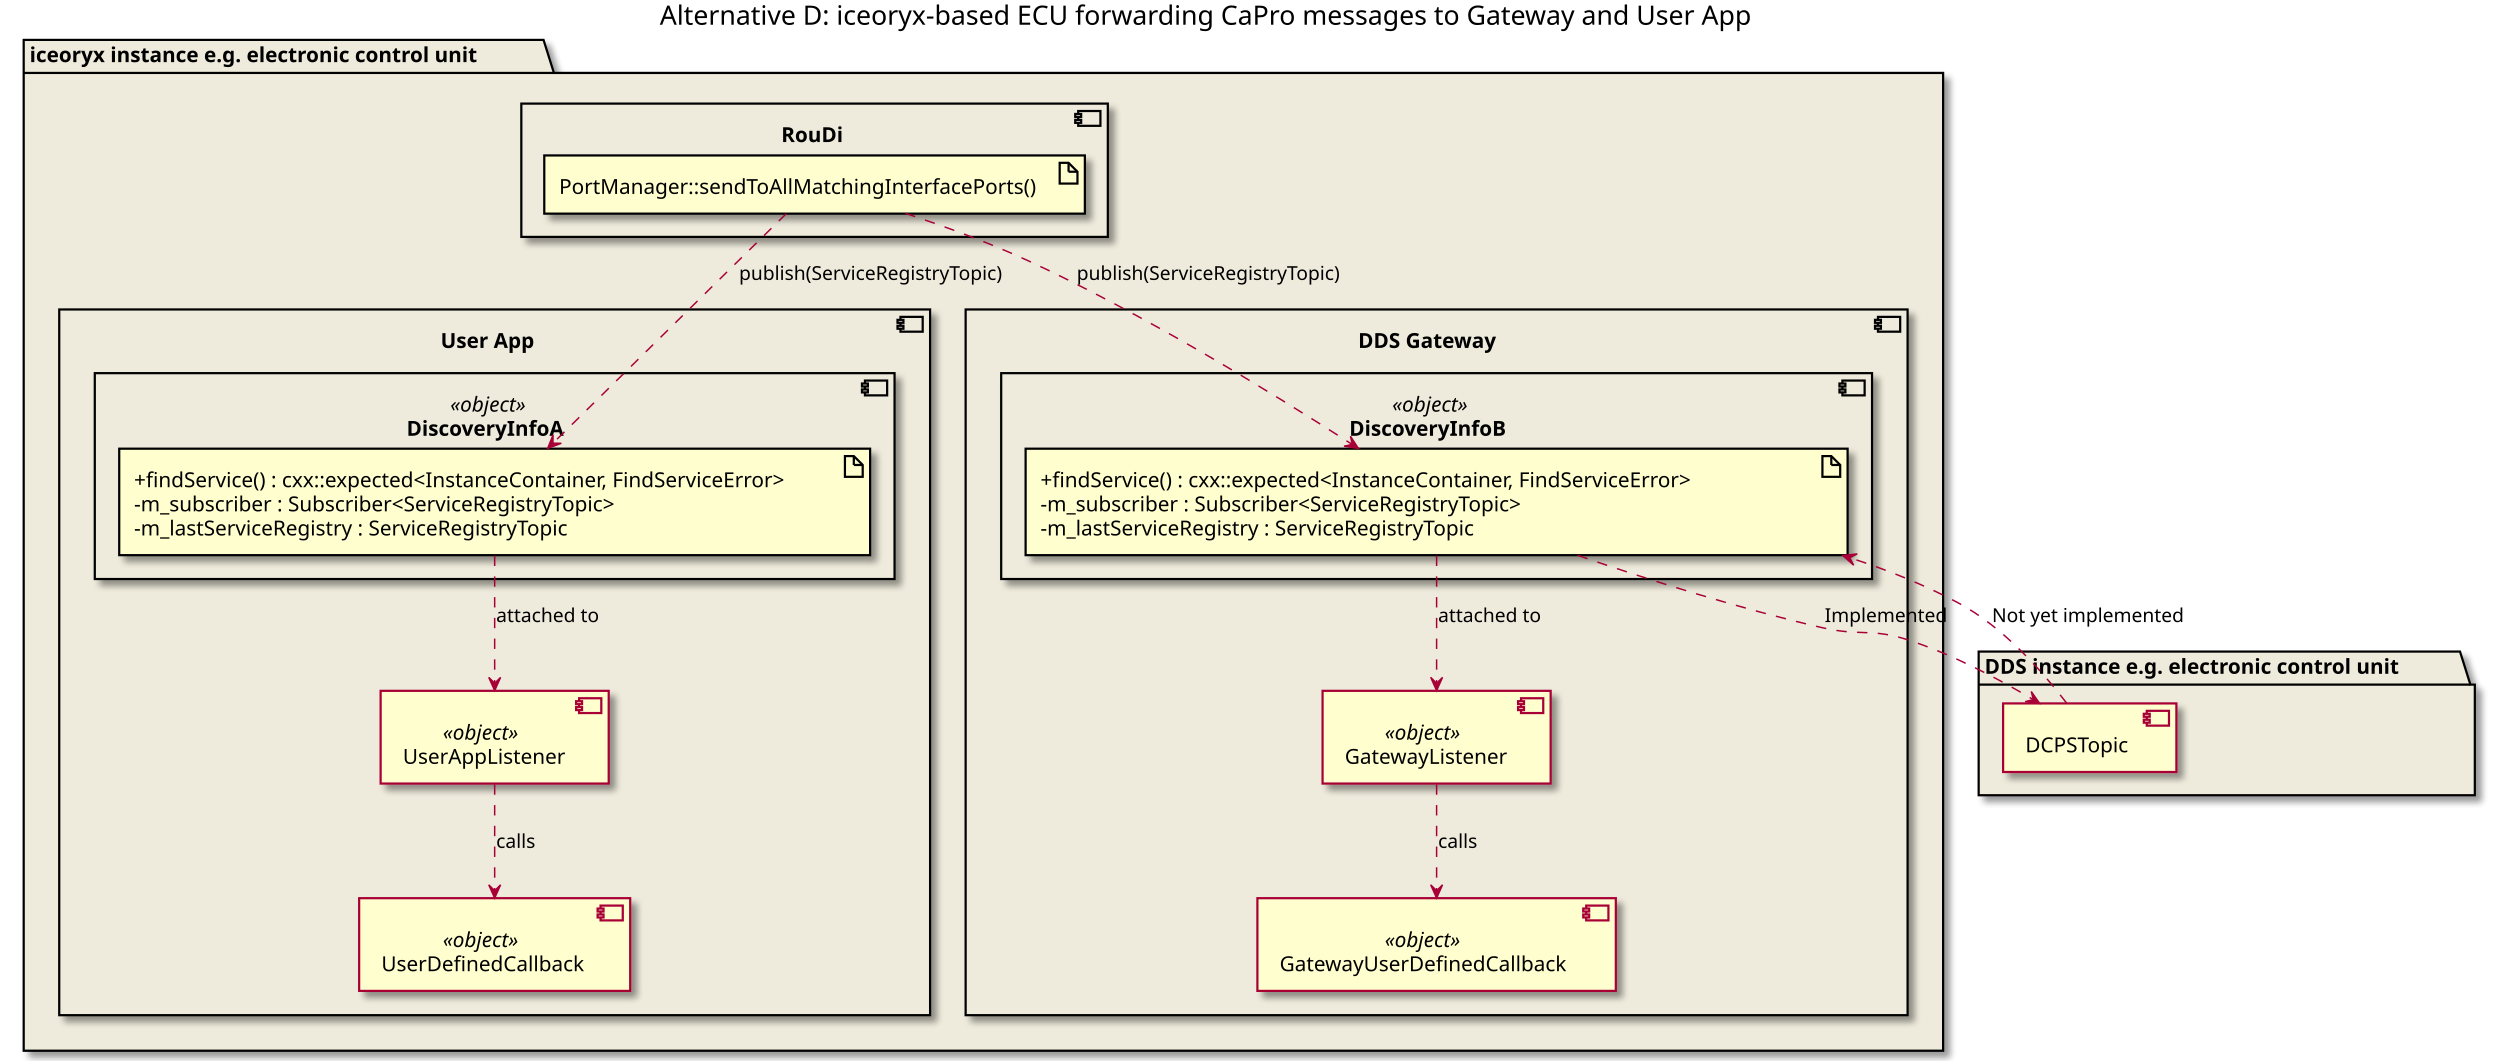
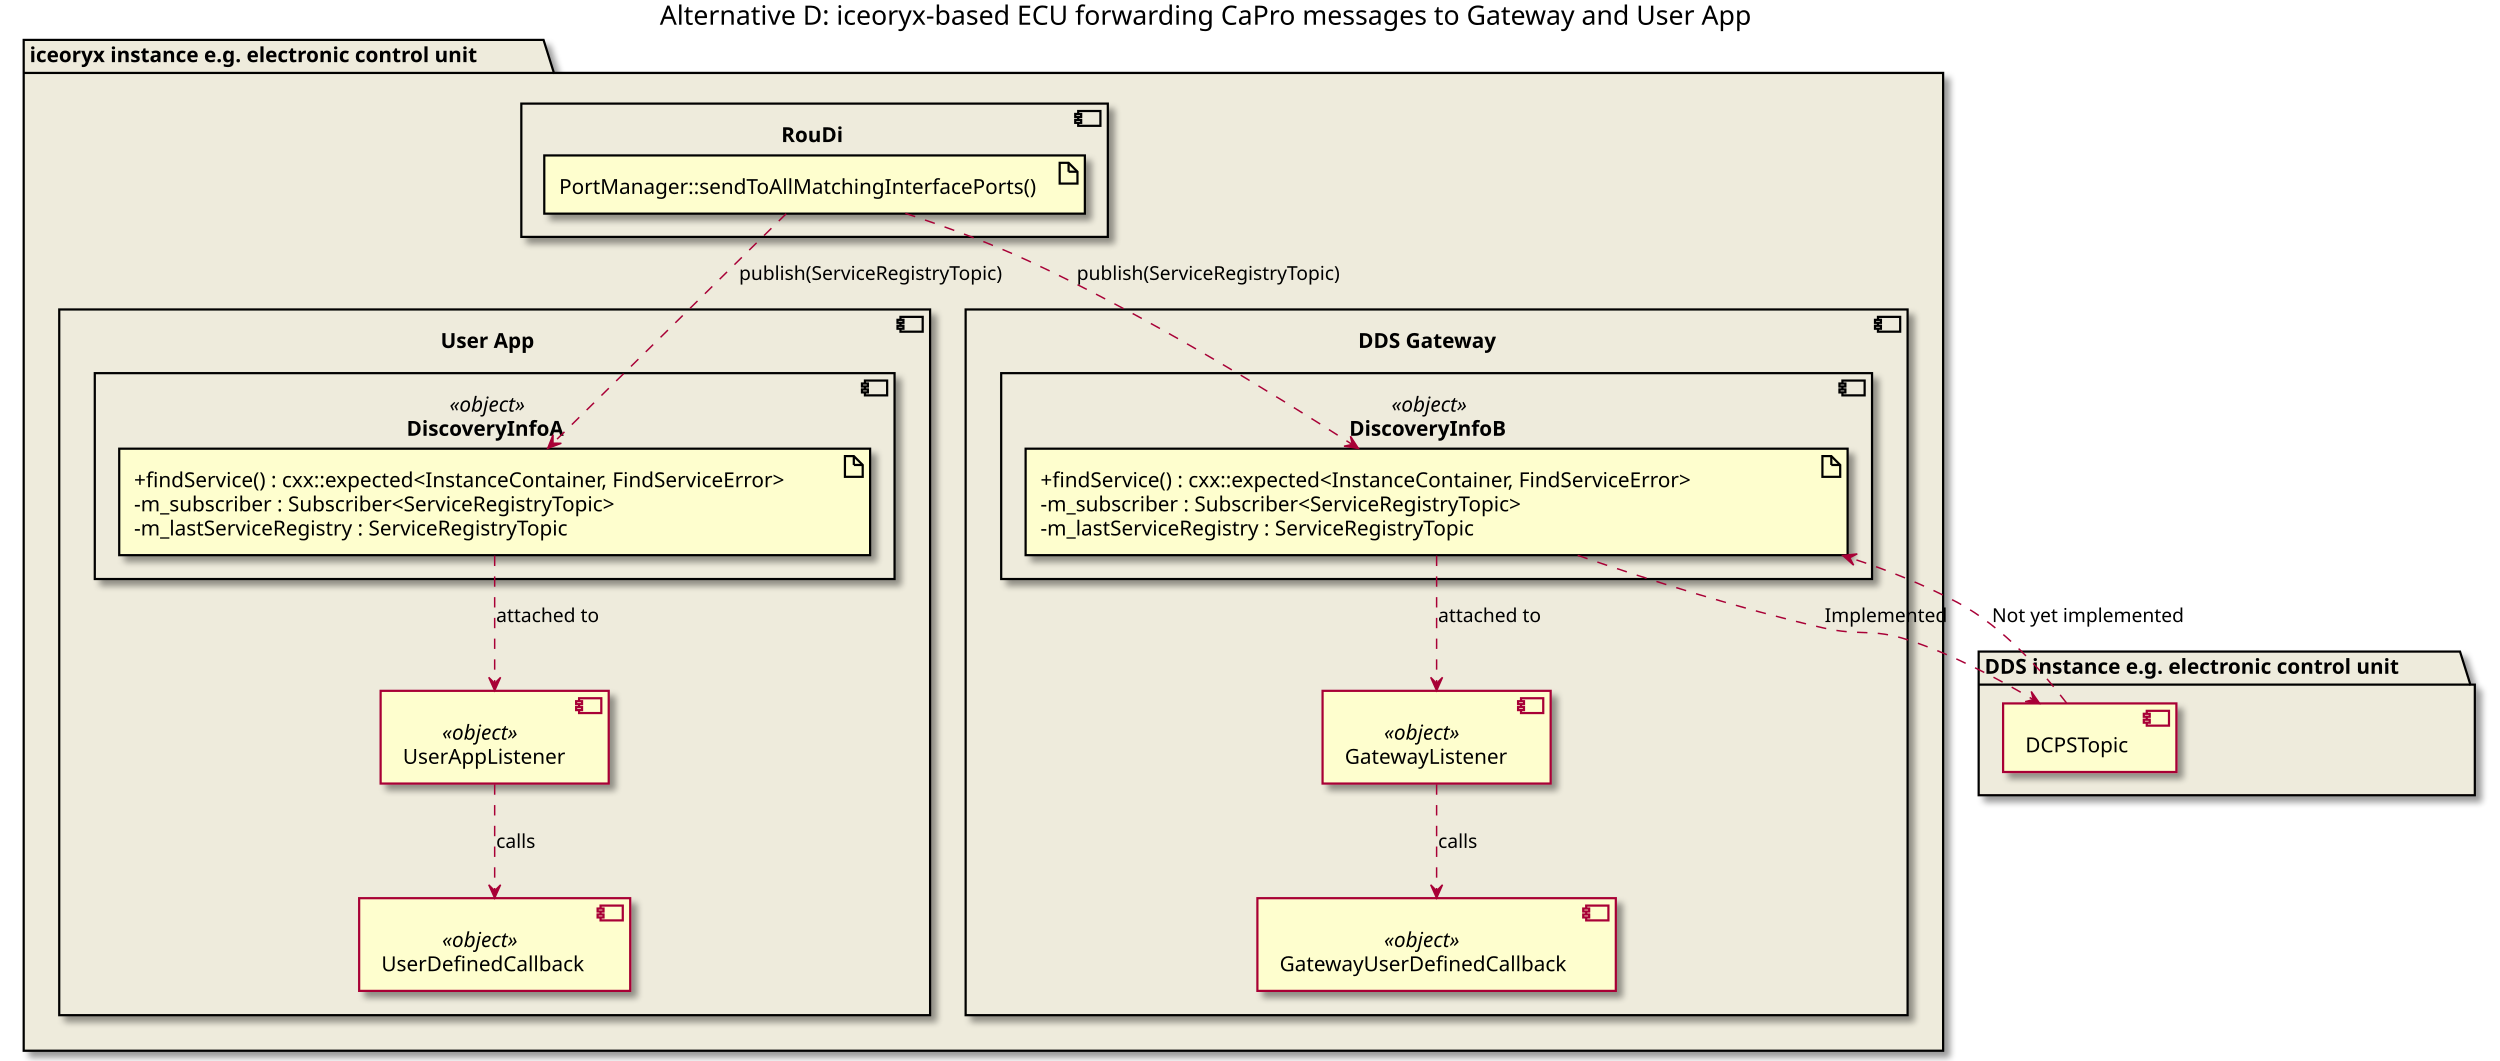
<svg xmlns="http://www.w3.org/2000/svg" contentScriptType="application/ecmascript" contentStyleType="text/css" height="716px" preserveAspectRatio="none" style="width:1688px;height:716px;background:#EEEBDC;" version="1.1" viewBox="0 0 1688 716" width="1688px" zoomAndPan="magnify">
  <defs>
    <filter height="300%" id="f1kv2hyd0jjx82" width="300%" x="-1" y="-1">
      <feGaussianBlur result="blurOut" stdDeviation="2.0" />
      <feColorMatrix in="blurOut" result="blurOut2" type="matrix" values="0 0 0 0 0 0 0 0 0 0 0 0 0 0 0 0 0 0 .4 0" />
      <feOffset dx="4.0" dy="4.0" in="blurOut2" result="blurOut3" />
      <feBlend in="SourceGraphic" in2="blurOut3" mode="normal" />
    </filter>
  </defs>
  <g>
    <text fill="#000000" font-family="sans-serif" font-size="18" lengthAdjust="spacing" textLength="784" x="445.5" y="16.708">Alternative D: iceoryx-based ECU forwarding CaPro messages to Gateway and User App</text>
    <polygon fill="#EEEBDC" filter="url(#f1kv2hyd0jjx82)" points="16,26.953,367,26.953,374,49.25,1312,49.25,1312,709.453,16,709.453,16,26.953" style="stroke:#000000;stroke-width:1.5;" />
    <line style="stroke:#000000;stroke-width:1.5;" x1="16" x2="374" y1="49.25" y2="49.25" />
    <text fill="#000000" font-family="sans-serif" font-size="14" font-weight="bold" lengthAdjust="spacing" textLength="345" x="20" y="41.948">iceoryx instance e.g. electronic control unit</text>
    <rect fill="#EEEBDC" filter="url(#f1kv2hyd0jjx82)" height="90" style="stroke:#000000;stroke-width:1.5;" width="396" x="352" y="69.953" />
    <rect fill="#EEEBDC" height="10" style="stroke:#000000;stroke-width:1.5;" width="15" x="728" y="74.953" />
    <rect fill="#EEEBDC" height="2" style="stroke:#000000;stroke-width:1.5;" width="4" x="726" y="76.953" />
    <rect fill="#EEEBDC" height="2" style="stroke:#000000;stroke-width:1.5;" width="4" x="726" y="80.953" />
    <text fill="#000000" font-family="sans-serif" font-size="14" font-weight="bold" lengthAdjust="spacing" textLength="45" x="527.5" y="95.948">RouDi</text>
    <rect fill="#EEEBDC" filter="url(#f1kv2hyd0jjx82)" height="476.5" style="stroke:#000000;stroke-width:1.5;" width="588" x="40" y="208.953" />
    <rect fill="#EEEBDC" height="10" style="stroke:#000000;stroke-width:1.5;" width="15" x="608" y="213.953" />
    <rect fill="#EEEBDC" height="2" style="stroke:#000000;stroke-width:1.5;" width="4" x="606" y="215.953" />
    <rect fill="#EEEBDC" height="2" style="stroke:#000000;stroke-width:1.5;" width="4" x="606" y="219.953" />
    <text fill="#000000" font-family="sans-serif" font-size="14" font-weight="bold" lengthAdjust="spacing" textLength="73" x="297.5" y="234.948">User App</text>
    <rect fill="#EEEBDC" filter="url(#f1kv2hyd0jjx82)" height="139" style="stroke:#000000;stroke-width:1.5;" width="540" x="64" y="251.953" />
    <rect fill="#EEEBDC" height="10" style="stroke:#000000;stroke-width:1.5;" width="15" x="584" y="256.953" />
    <rect fill="#EEEBDC" height="2" style="stroke:#000000;stroke-width:1.5;" width="4" x="582" y="258.953" />
    <rect fill="#EEEBDC" height="2" style="stroke:#000000;stroke-width:1.5;" width="4" x="582" y="262.953" />
-     <text fill="#000000" font-family="sans-serif" font-size="14" font-style="italic" lengthAdjust="spacing" textLength="60" x="304" y="277.948">«object»</text>
+     <text fill="#000000" font-family="sans-serif" font-size="14" font-style="italic" lengthAdjust="spacing" textLength="61" x="303.5" y="277.948">«object»</text>
    <text fill="#000000" font-family="sans-serif" font-size="14" font-weight="bold" lengthAdjust="spacing" textLength="119" x="274.5" y="294.245">DiscoveryInfoA</text>
    <rect fill="#EEEBDC" filter="url(#f1kv2hyd0jjx82)" height="476.5" style="stroke:#000000;stroke-width:1.5;" width="636" x="652" y="208.953" />
    <rect fill="#EEEBDC" height="10" style="stroke:#000000;stroke-width:1.5;" width="15" x="1268" y="213.953" />
    <rect fill="#EEEBDC" height="2" style="stroke:#000000;stroke-width:1.5;" width="4" x="1266" y="215.953" />
    <rect fill="#EEEBDC" height="2" style="stroke:#000000;stroke-width:1.5;" width="4" x="1266" y="219.953" />
    <text fill="#000000" font-family="sans-serif" font-size="14" font-weight="bold" lengthAdjust="spacing" textLength="106" x="917" y="234.948">DDS Gateway</text>
    <rect fill="#EEEBDC" filter="url(#f1kv2hyd0jjx82)" height="139" style="stroke:#000000;stroke-width:1.5;" width="588" x="676" y="251.953" />
    <rect fill="#EEEBDC" height="10" style="stroke:#000000;stroke-width:1.5;" width="15" x="1244" y="256.953" />
    <rect fill="#EEEBDC" height="2" style="stroke:#000000;stroke-width:1.5;" width="4" x="1242" y="258.953" />
    <rect fill="#EEEBDC" height="2" style="stroke:#000000;stroke-width:1.5;" width="4" x="1242" y="262.953" />
-     <text fill="#000000" font-family="sans-serif" font-size="14" font-style="italic" lengthAdjust="spacing" textLength="60" x="940" y="277.948">«object»</text>
+     <text fill="#000000" font-family="sans-serif" font-size="14" font-style="italic" lengthAdjust="spacing" textLength="61" x="939.5" y="277.948">«object»</text>
    <text fill="#000000" font-family="sans-serif" font-size="14" font-weight="bold" lengthAdjust="spacing" textLength="118" x="911" y="294.245">DiscoveryInfoB</text>
    <polygon fill="#EEEBDC" filter="url(#f1kv2hyd0jjx82)" points="1336,439.953,1661,439.953,1668,462.25,1671,462.25,1671,536.953,1336,536.953,1336,439.953" style="stroke:#000000;stroke-width:1.5;" />
    <line style="stroke:#000000;stroke-width:1.5;" x1="1336" x2="1668" y1="462.25" y2="462.25" />
    <text fill="#000000" font-family="sans-serif" font-size="14" font-weight="bold" lengthAdjust="spacing" textLength="319" x="1340" y="454.948">DDS instance e.g. electronic control unit</text>
    <rect fill="#FEFECE" filter="url(#f1kv2hyd0jjx82)" height="39.297" style="stroke:#000000;stroke-width:1.5;" width="365" x="367.5" y="104.953" />
    <polygon fill="#FEFECE" points="715.5,109.953,715.5,123.953,727.5,123.953,727.5,115.953,721.5,109.953,715.5,109.953" style="stroke:#000000;stroke-width:1.5;" />
    <line style="stroke:#000000;stroke-width:1.5;" x1="721.5" x2="721.5" y1="109.953" y2="115.953" />
    <line style="stroke:#000000;stroke-width:1.5;" x1="727.5" x2="721.5" y1="115.953" y2="115.953" />
    <text fill="#000000" font-family="sans-serif" font-size="14" lengthAdjust="spacing" textLength="335" x="377.5" y="130.948">PortManager::sendToAllMatchingInterfacePorts()</text>
    <rect fill="#FEFECE" filter="url(#f1kv2hyd0jjx82)" height="62.594" style="stroke:#A80036;stroke-width:1.5;" width="154" x="257" y="466.453" />
    <rect fill="#FEFECE" height="10" style="stroke:#A80036;stroke-width:1.5;" width="15" x="391" y="471.453" />
    <rect fill="#FEFECE" height="2" style="stroke:#A80036;stroke-width:1.5;" width="4" x="389" y="473.453" />
    <rect fill="#FEFECE" height="2" style="stroke:#A80036;stroke-width:1.5;" width="4" x="389" y="477.453" />
-     <text fill="#000000" font-family="sans-serif" font-size="14" font-style="italic" lengthAdjust="spacing" textLength="60" x="299" y="499.448">«object»</text>
+     <text fill="#000000" font-family="sans-serif" font-size="14" font-style="italic" lengthAdjust="spacing" textLength="61" x="298.5" y="499.448">«object»</text>
    <text fill="#000000" font-family="sans-serif" font-size="14" lengthAdjust="spacing" textLength="114" x="272" y="515.745">UserAppListener</text>
    <rect fill="#FEFECE" filter="url(#f1kv2hyd0jjx82)" height="62.594" style="stroke:#A80036;stroke-width:1.5;" width="183" x="242.5" y="606.453" />
    <rect fill="#FEFECE" height="10" style="stroke:#A80036;stroke-width:1.5;" width="15" x="405.5" y="611.453" />
    <rect fill="#FEFECE" height="2" style="stroke:#A80036;stroke-width:1.5;" width="4" x="403.5" y="613.453" />
    <rect fill="#FEFECE" height="2" style="stroke:#A80036;stroke-width:1.5;" width="4" x="403.5" y="617.453" />
-     <text fill="#000000" font-family="sans-serif" font-size="14" font-style="italic" lengthAdjust="spacing" textLength="60" x="299" y="639.448">«object»</text>
+     <text fill="#000000" font-family="sans-serif" font-size="14" font-style="italic" lengthAdjust="spacing" textLength="61" x="298.5" y="639.448">«object»</text>
    <text fill="#000000" font-family="sans-serif" font-size="14" lengthAdjust="spacing" textLength="143" x="257.5" y="655.745">UserDefinedCallback</text>
    <rect fill="#FEFECE" filter="url(#f1kv2hyd0jjx82)" height="71.891" style="stroke:#000000;stroke-width:1.5;" width="507" x="80.5" y="302.953" />
    <polygon fill="#FEFECE" points="570.5,307.953,570.5,321.953,582.5,321.953,582.5,313.953,576.5,307.953,570.5,307.953" style="stroke:#000000;stroke-width:1.5;" />
    <line style="stroke:#000000;stroke-width:1.5;" x1="576.5" x2="576.5" y1="307.953" y2="313.953" />
    <line style="stroke:#000000;stroke-width:1.5;" x1="582.5" x2="576.5" y1="313.953" y2="313.953" />
    <text fill="#000000" font-family="sans-serif" font-size="14" lengthAdjust="spacing" textLength="477" x="90.5" y="328.948">+findService() : cxx::expected&lt;InstanceContainer, FindServiceError&gt;</text>
    <text fill="#000000" font-family="sans-serif" font-size="14" lengthAdjust="spacing" textLength="353" x="90.5" y="345.245">-m_subscriber : Subscriber&lt;ServiceRegistryTopic&gt;</text>
    <text fill="#000000" font-family="sans-serif" font-size="14" lengthAdjust="spacing" textLength="312" x="90.5" y="361.542">-m_lastServiceRegistry : ServiceRegistryTopic</text>
    <rect fill="#FEFECE" filter="url(#f1kv2hyd0jjx82)" height="62.594" style="stroke:#A80036;stroke-width:1.5;" width="154" x="893" y="466.453" />
    <rect fill="#FEFECE" height="10" style="stroke:#A80036;stroke-width:1.5;" width="15" x="1027" y="471.453" />
    <rect fill="#FEFECE" height="2" style="stroke:#A80036;stroke-width:1.5;" width="4" x="1025" y="473.453" />
    <rect fill="#FEFECE" height="2" style="stroke:#A80036;stroke-width:1.5;" width="4" x="1025" y="477.453" />
-     <text fill="#000000" font-family="sans-serif" font-size="14" font-style="italic" lengthAdjust="spacing" textLength="60" x="935" y="499.448">«object»</text>
+     <text fill="#000000" font-family="sans-serif" font-size="14" font-style="italic" lengthAdjust="spacing" textLength="61" x="934.5" y="499.448">«object»</text>
    <text fill="#000000" font-family="sans-serif" font-size="14" lengthAdjust="spacing" textLength="114" x="908" y="515.745">GatewayListener</text>
    <rect fill="#FEFECE" filter="url(#f1kv2hyd0jjx82)" height="62.594" style="stroke:#A80036;stroke-width:1.5;" width="242" x="849" y="606.453" />
    <rect fill="#FEFECE" height="10" style="stroke:#A80036;stroke-width:1.5;" width="15" x="1071" y="611.453" />
    <rect fill="#FEFECE" height="2" style="stroke:#A80036;stroke-width:1.5;" width="4" x="1069" y="613.453" />
    <rect fill="#FEFECE" height="2" style="stroke:#A80036;stroke-width:1.5;" width="4" x="1069" y="617.453" />
-     <text fill="#000000" font-family="sans-serif" font-size="14" font-style="italic" lengthAdjust="spacing" textLength="60" x="935" y="639.448">«object»</text>
+     <text fill="#000000" font-family="sans-serif" font-size="14" font-style="italic" lengthAdjust="spacing" textLength="61" x="934.5" y="639.448">«object»</text>
    <text fill="#000000" font-family="sans-serif" font-size="14" lengthAdjust="spacing" textLength="202" x="864" y="655.745">GatewayUserDefinedCallback</text>
    <rect fill="#FEFECE" filter="url(#f1kv2hyd0jjx82)" height="71.891" style="stroke:#000000;stroke-width:1.5;" width="555" x="692.5" y="302.953" />
    <polygon fill="#FEFECE" points="1230.5,307.953,1230.5,321.953,1242.5,321.953,1242.5,313.953,1236.5,307.953,1230.5,307.953" style="stroke:#000000;stroke-width:1.5;" />
    <line style="stroke:#000000;stroke-width:1.5;" x1="1236.5" x2="1236.5" y1="307.953" y2="313.953" />
    <line style="stroke:#000000;stroke-width:1.5;" x1="1242.5" x2="1236.5" y1="313.953" y2="313.953" />
    <text fill="#000000" font-family="sans-serif" font-size="14" lengthAdjust="spacing" textLength="477" x="702.5" y="328.948">+findService() : cxx::expected&lt;InstanceContainer, FindServiceError&gt;</text>
    <text fill="#000000" font-family="sans-serif" font-size="14" lengthAdjust="spacing" textLength="353" x="702.5" y="345.245">-m_subscriber : Subscriber&lt;ServiceRegistryTopic&gt;</text>
    <text fill="#000000" font-family="sans-serif" font-size="14" lengthAdjust="spacing" textLength="312" x="702.5" y="361.542">-m_lastServiceRegistry : ServiceRegistryTopic</text>
    <rect fill="#FEFECE" filter="url(#f1kv2hyd0jjx82)" height="46.297" style="stroke:#A80036;stroke-width:1.5;" width="117" x="1352.5" y="474.953" />
    <rect fill="#FEFECE" height="10" style="stroke:#A80036;stroke-width:1.5;" width="15" x="1449.5" y="479.953" />
    <rect fill="#FEFECE" height="2" style="stroke:#A80036;stroke-width:1.5;" width="4" x="1447.5" y="481.953" />
    <rect fill="#FEFECE" height="2" style="stroke:#A80036;stroke-width:1.5;" width="4" x="1447.5" y="485.953" />
    <text fill="#000000" font-family="sans-serif" font-size="14" lengthAdjust="spacing" textLength="77" x="1367.5" y="507.948">DCPSTopic</text>
    <path d="M1065.27,374.973 C1114.24,391.853 1175.21,411.163 1231,423.953 C1255.93,429.673 1263.66,424.083 1288,431.953 C1317.96,441.643 1349.31,458.323 1372.86,472.363 " fill="none" id="DiscoveryInfoNoteB-to-DCPSTopic" style="stroke:#A80036;stroke-width:1.0;stroke-dasharray:7.0,7.0;" />
    <polygon fill="#A80036" points="1377.17,474.953,1371.511,466.893,1372.882,472.381,1367.395,473.753,1377.17,474.953" style="stroke:#A80036;stroke-width:1.0;" />
    <text fill="#000000" font-family="sans-serif" font-size="13" lengthAdjust="spacing" textLength="85" x="1232" y="420.02">Implemented</text>
    <path d="M1395.33,474.663 C1379.36,453.733 1352.64,423.283 1322,406.953 C1299.22,394.823 1274.59,384.853 1249.29,376.683 " fill="none" id="DCPSTopic-to-DiscoveryInfoNoteB" style="stroke:#A80036;stroke-width:1.0;stroke-dasharray:7.0,7.0;" />
    <polygon fill="#A80036" points="1244.22,375.073,1251.583,381.615,1248.984,376.59,1254.009,373.991,1244.22,375.073" style="stroke:#A80036;stroke-width:1.0;" />
    <text fill="#000000" font-family="sans-serif" font-size="13" lengthAdjust="spacing" textLength="136" x="1345" y="420.02">Not yet implemented</text>
    <path d="M530.83,144.313 C495.61,178.963 419.95,253.393 373.37,299.213 " fill="none" id="discoveryLoop-to-DiscoveryInfoNoteA" style="stroke:#A80036;stroke-width:1.0;stroke-dasharray:7.0,7.0;" />
    <polygon fill="#A80036" points="369.79,302.743,379.018,299.301,373.361,299.243,373.418,293.587,369.79,302.743" style="stroke:#A80036;stroke-width:1.0;" />
    <text fill="#000000" font-family="sans-serif" font-size="13" lengthAdjust="spacing" textLength="186" x="499" y="189.02">publish(ServiceRegistryTopic)</text>
    <path d="M611.29,144.033 C637.26,152.653 667.56,163.693 694,175.953 C772.85,212.503 858.39,264.873 913,300.083 " fill="none" id="discoveryLoop-to-DiscoveryInfoNoteB" style="stroke:#A80036;stroke-width:1.0;stroke-dasharray:7.0,7.0;" />
    <polygon fill="#A80036" points="917.21,302.793,911.822,294.549,913.011,300.079,907.48,301.268,917.21,302.793" style="stroke:#A80036;stroke-width:1.0;" />
    <text fill="#000000" font-family="sans-serif" font-size="13" lengthAdjust="spacing" textLength="186" x="727" y="189.02">publish(ServiceRegistryTopic)</text>
    <path d="M970,529.583 C970,550.753 970,578.993 970,601.193 " fill="none" id="GatewayListener-to-GatewayUserDefinedCallback" style="stroke:#A80036;stroke-width:1.0;stroke-dasharray:7.0,7.0;" />
    <polygon fill="#A80036" points="970,606.413,974,597.413,970,601.413,966,597.413,970,606.413" style="stroke:#A80036;stroke-width:1.0;" />
    <text fill="#000000" font-family="sans-serif" font-size="13" lengthAdjust="spacing" textLength="28" x="971" y="572.52">calls</text>
    <path d="M334,529.583 C334,550.753 334,578.993 334,601.193 " fill="none" id="UserAppListener-to-UserDefinedCallback" style="stroke:#A80036;stroke-width:1.0;stroke-dasharray:7.0,7.0;" />
    <polygon fill="#A80036" points="334,606.413,338,597.413,334,601.413,330,597.413,334,606.413" style="stroke:#A80036;stroke-width:1.0;" />
    <text fill="#000000" font-family="sans-serif" font-size="13" lengthAdjust="spacing" textLength="28" x="335" y="572.52">calls</text>
    <path d="M334,375.183 C334,400.873 334,435.533 334,461.313 " fill="none" id="DiscoveryInfoNoteA-to-UserAppListener" style="stroke:#A80036;stroke-width:1.0;stroke-dasharray:7.0,7.0;" />
    <polygon fill="#A80036" points="334,466.343,338,457.343,334,461.343,330,457.343,334,466.343" style="stroke:#A80036;stroke-width:1.0;" />
    <text fill="#000000" font-family="sans-serif" font-size="13" lengthAdjust="spacing" textLength="74" x="335" y="420.02">attached to</text>
    <path d="M970,375.183 C970,400.873 970,435.533 970,461.313 " fill="none" id="DiscoveryInfoNoteB-to-GatewayListener" style="stroke:#A80036;stroke-width:1.0;stroke-dasharray:7.0,7.0;" />
    <polygon fill="#A80036" points="970,466.343,974,457.343,970,461.343,966,457.343,970,466.343" style="stroke:#A80036;stroke-width:1.0;" />
    <text fill="#000000" font-family="sans-serif" font-size="13" lengthAdjust="spacing" textLength="74" x="971" y="420.02">attached to</text>
  </g>
</svg>
